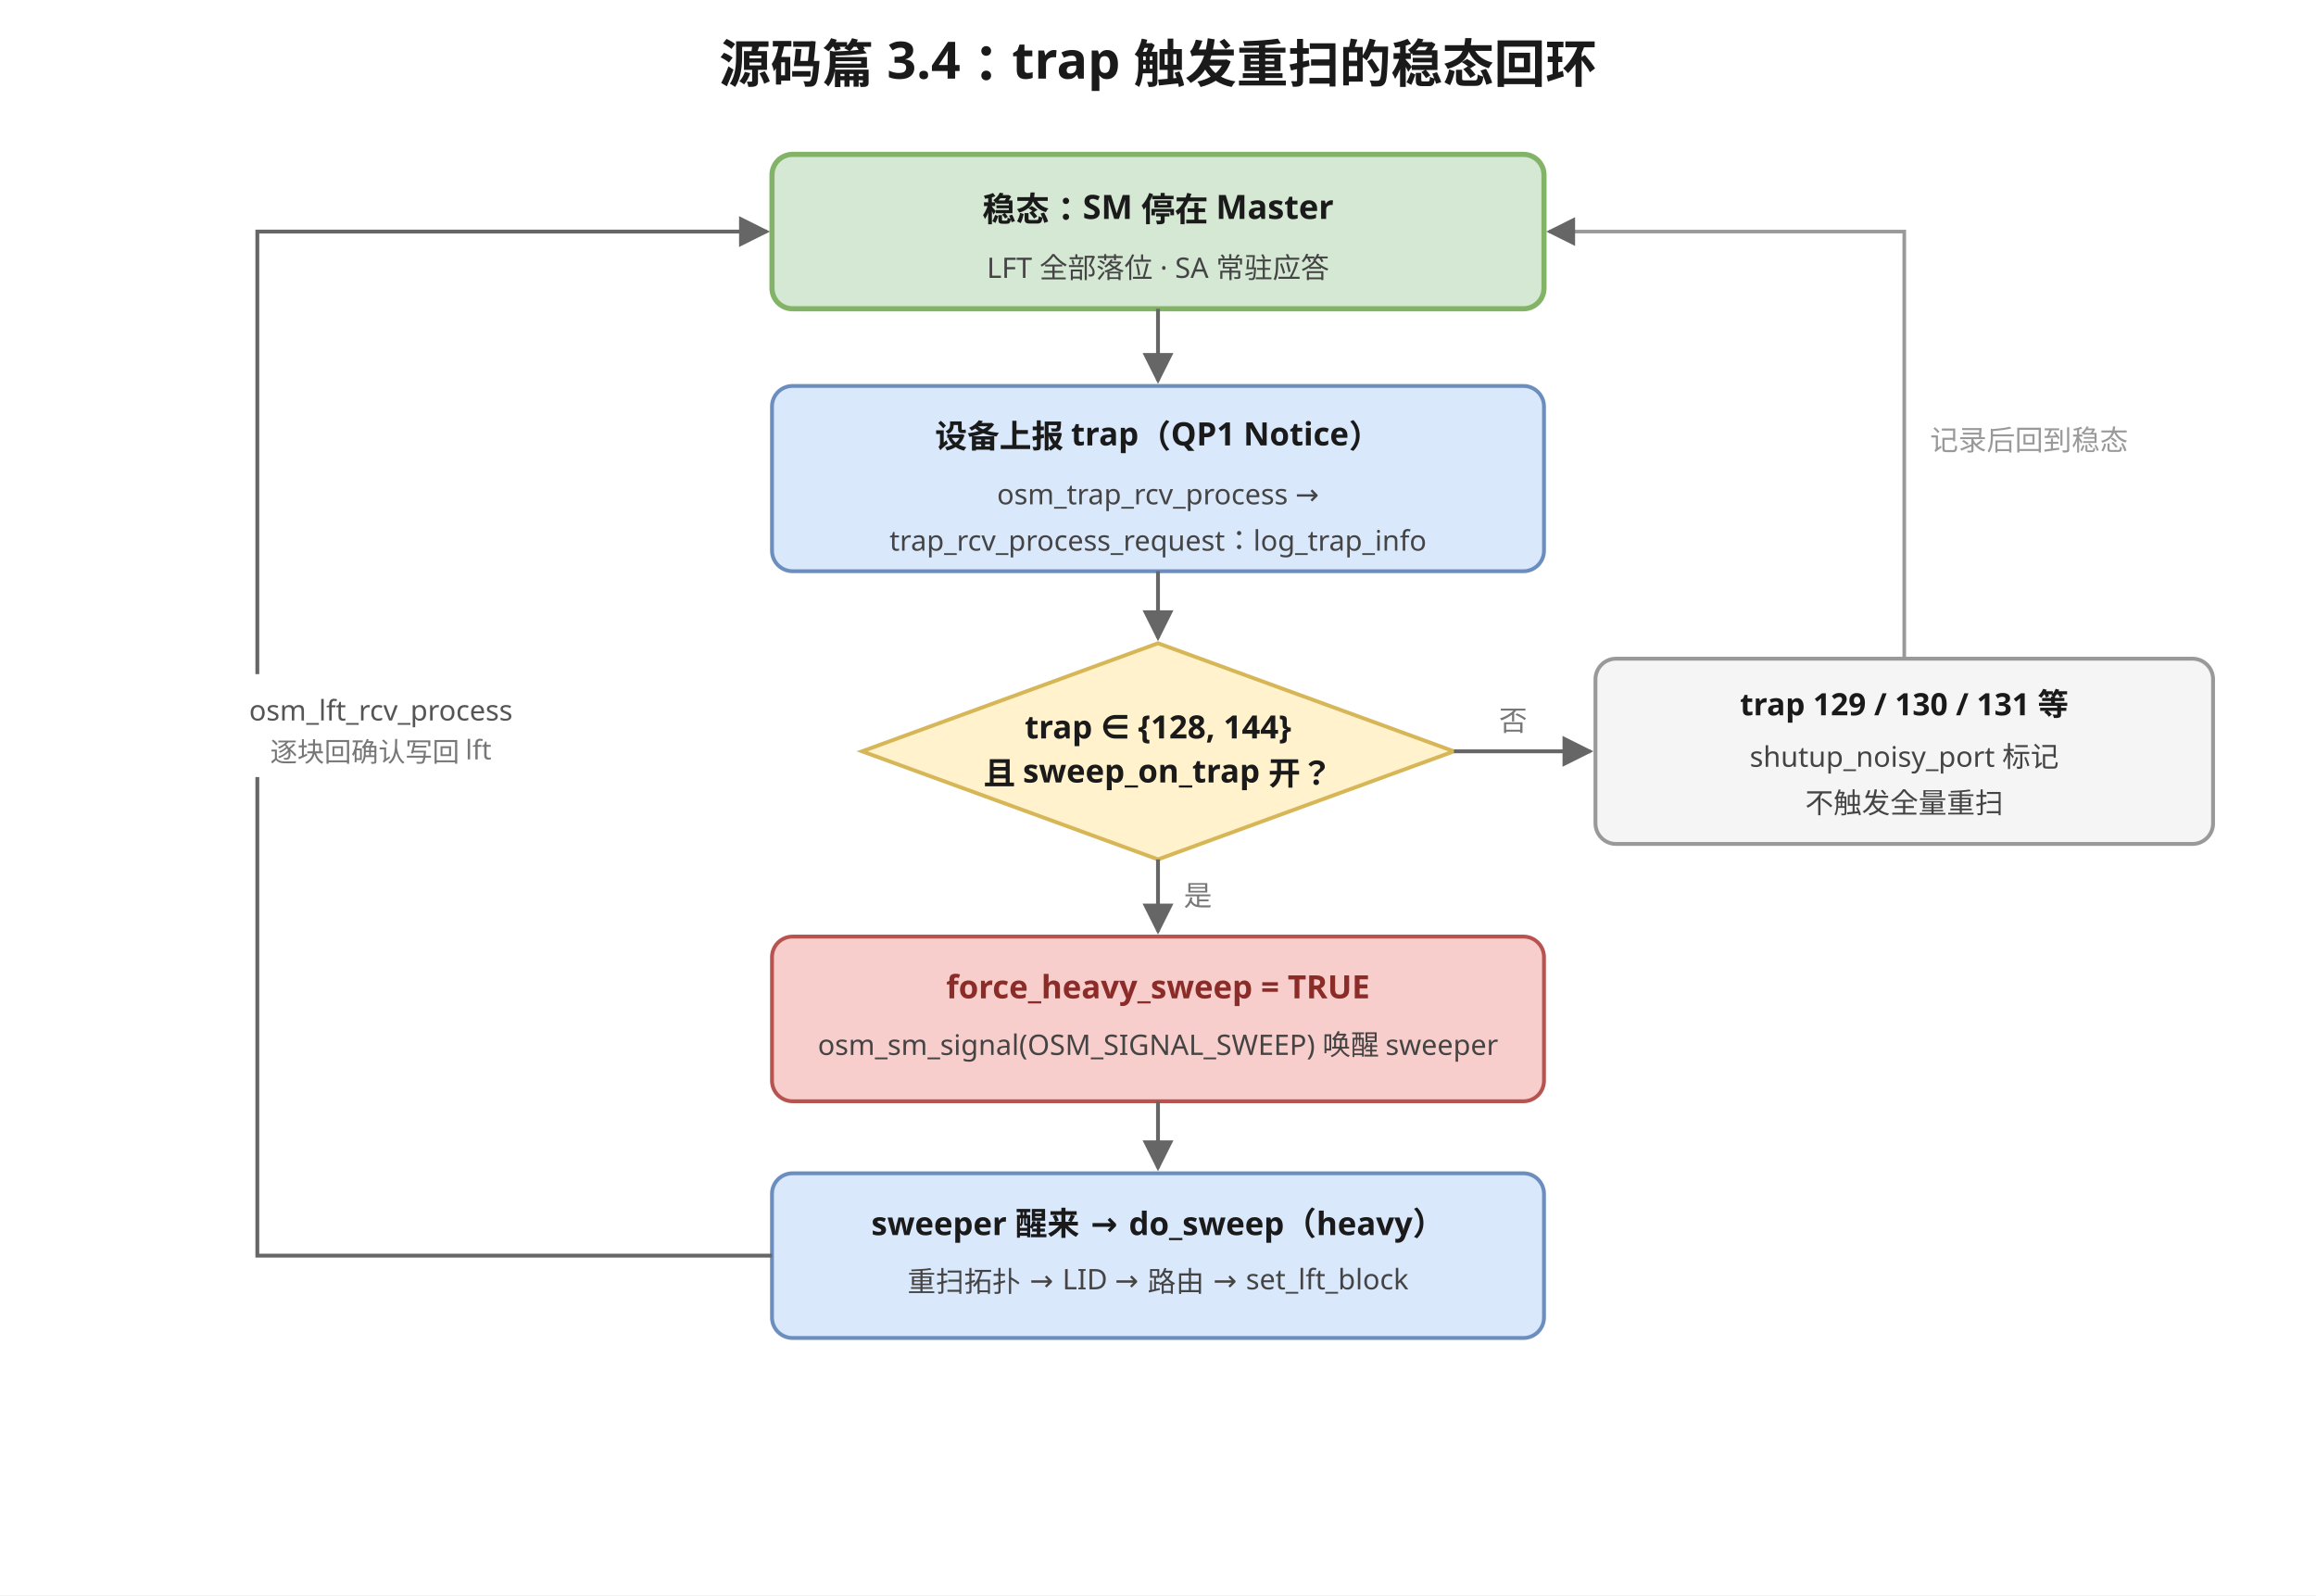
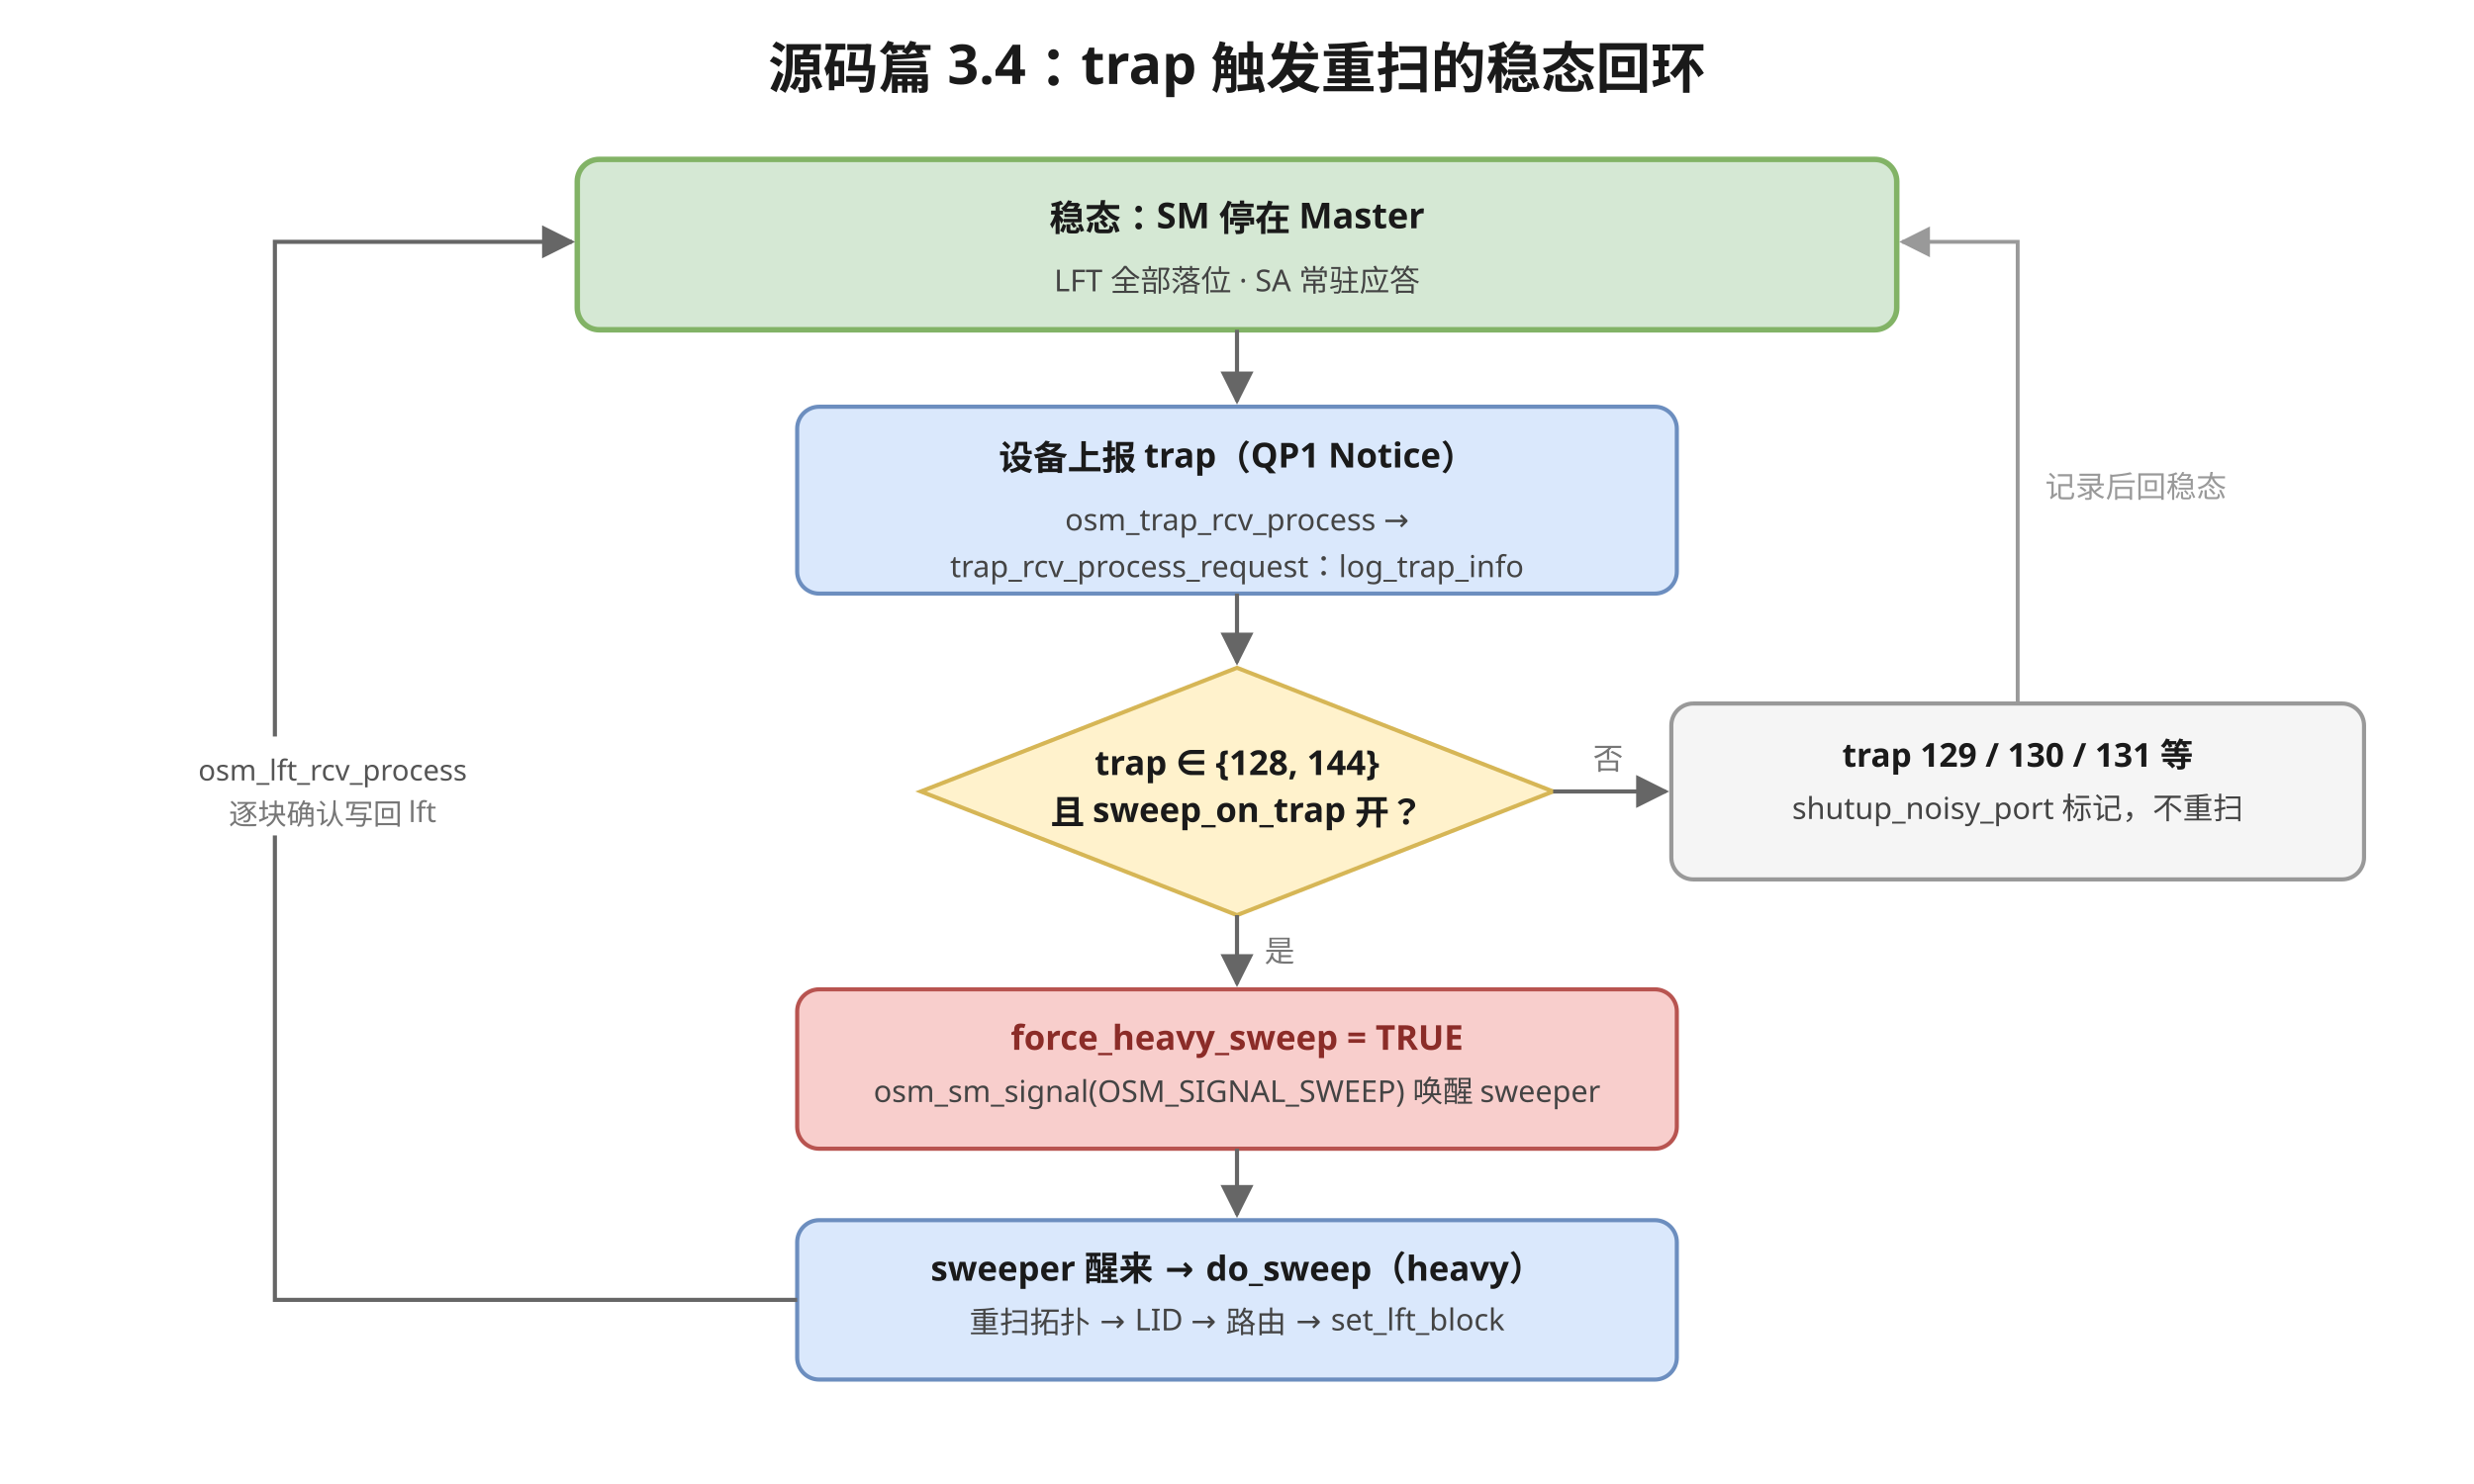
- <svg xmlns="http://www.w3.org/2000/svg" width="900" height="620" viewBox="0 0 900 620" font-family="PingFang SC, Microsoft YaHei, sans-serif">
-   <rect x="0" y="0" width="900" height="620" fill="#ffffff" />
+ <svg xmlns="http://www.w3.org/2000/svg" width="900" height="540" viewBox="0 0 900 540" font-family="PingFang SC, Microsoft YaHei, sans-serif">
+   <rect x="0" y="0" width="900" height="540" fill="#ffffff" />
  <defs>
    <marker id="arrow" viewBox="0 0 10 10" refX="9" refY="5" markerWidth="8" markerHeight="8" orient="auto">
      <path d="M 0 0 L 10 5 L 0 10 Z" fill="#666666" />
    </marker>
+     <marker id="arrow-gray" viewBox="0 0 10 10" refX="9" refY="5" markerWidth="8" markerHeight="8" orient="auto">
+       <path d="M 0 0 L 10 5 L 0 10 Z" fill="#999999" />
+     </marker>
  </defs>
  <text x="450" y="32" text-anchor="middle" font-size="20" font-weight="bold" fill="#1a1a1a">源码篇 3.4：trap 触发重扫的稳态回环</text>
-   <rect x="300" y="60" width="300" height="60" rx="8" ry="8" fill="#d5e8d4" stroke="#82b366" stroke-width="2" />
-   <text x="450" y="86" text-anchor="middle" font-size="13" font-weight="bold" fill="#1a1a1a">稳态：SM 停在 Master</text>
-   <text x="450" y="108" text-anchor="middle" font-size="11" fill="#444444">LFT 全部落位 · SA 常驻应答</text>
-   <rect x="300" y="150" width="300" height="72" rx="8" ry="8" fill="#dae8fc" stroke="#6c8ebf" stroke-width="1.5" />
-   <text x="450" y="174" text-anchor="middle" font-size="12.5" font-weight="bold" fill="#1a1a1a">设备上报 trap（QP1 Notice）</text>
-   <text x="450" y="196" text-anchor="middle" font-size="11" fill="#444444">osm_trap_rcv_process →</text>
-   <text x="450" y="214" text-anchor="middle" font-size="11" fill="#444444">trap_rcv_process_request：log_trap_info</text>
-   <polygon points="450,250 565,292 450,334 335,292" fill="#fff2cc" stroke="#d6b656" stroke-width="1.5" />
-   <text x="450" y="287" text-anchor="middle" font-size="12.5" font-weight="bold" fill="#1a1a1a">trap ∈ {128, 144}</text>
-   <text x="450" y="305" text-anchor="middle" font-size="12.5" font-weight="bold" fill="#1a1a1a">且 sweep_on_trap 开？</text>
-   <rect x="620" y="256" width="240" height="72" rx="8" ry="8" fill="#f5f5f5" stroke="#999999" stroke-width="1.5" />
-   <text x="740" y="278" text-anchor="middle" font-size="12" font-weight="bold" fill="#1a1a1a">trap 129 / 130 / 131 等</text>
-   <text x="740" y="298" text-anchor="middle" font-size="11" fill="#444444">shutup_noisy_port 标记</text>
-   <text x="740" y="316" text-anchor="middle" font-size="11" fill="#444444">不触发全量重扫</text>
-   <rect x="300" y="364" width="300" height="64" rx="8" ry="8" fill="#f8cecc" stroke="#b85450" stroke-width="1.5" />
-   <text x="450" y="388" text-anchor="middle" font-size="12.5" font-weight="bold" fill="#8b2c28">force_heavy_sweep = TRUE</text>
-   <text x="450" y="410" text-anchor="middle" font-size="11" fill="#444444">osm_sm_signal(OSM_SIGNAL_SWEEP) 唤醒 sweeper</text>
-   <rect x="300" y="456" width="300" height="64" rx="8" ry="8" fill="#dae8fc" stroke="#6c8ebf" stroke-width="1.5" />
-   <text x="450" y="480" text-anchor="middle" font-size="12.5" font-weight="bold" fill="#1a1a1a">sweeper 醒来 → do_sweep（heavy）</text>
-   <text x="450" y="502" text-anchor="middle" font-size="11" fill="#444444">重扫拓扑 → LID → 路由 → set_lft_block</text>
-   <line x1="450" y1="120" x2="450" y2="148" stroke="#666666" stroke-width="1.5" marker-end="url(#arrow)" />
-   <line x1="450" y1="222" x2="450" y2="248" stroke="#666666" stroke-width="1.5" marker-end="url(#arrow)" />
-   <line x1="450" y1="334" x2="450" y2="362" stroke="#666666" stroke-width="1.5" marker-end="url(#arrow)" />
-   <line x1="450" y1="428" x2="450" y2="454" stroke="#666666" stroke-width="1.5" marker-end="url(#arrow)" />
-   <line x1="565" y1="292" x2="618" y2="292" stroke="#666666" stroke-width="1.5" marker-end="url(#arrow)" />
-   <text x="588" y="284" text-anchor="middle" font-size="11" fill="#777777">否</text>
-   <text x="460" y="352" text-anchor="start" font-size="11" fill="#777777">是</text>
-   <polyline points="740,256 740,90 602,90" fill="none" stroke="#999999" stroke-width="1.4" marker-end="url(#arrow)" />
-   <rect x="746" y="160" width="108" height="20" fill="#ffffff" />
-   <text x="750" y="175" text-anchor="start" font-size="11" fill="#999999">记录后回到稳态</text>
-   <polyline points="300,488 100,488 100,90 298,90" fill="none" stroke="#666666" stroke-width="1.5" marker-end="url(#arrow)" />
-   <rect x="58" y="262" width="180" height="40" fill="#ffffff" />
-   <text x="148" y="280" text-anchor="middle" font-size="11" fill="#555555">osm_lft_rcv_process</text>
-   <text x="148" y="296" text-anchor="middle" font-size="10.5" fill="#777777">逐块回确认写回 lft</text>
+   <rect x="210" y="58" width="480" height="62" rx="8" ry="8" fill="#d5e8d4" stroke="#82b366" stroke-width="2" />
+   <text x="450" y="84" text-anchor="middle" font-size="13" font-weight="bold" fill="#1a1a1a">稳态：SM 停在 Master</text>
+   <text x="450" y="106" text-anchor="middle" font-size="11" fill="#444444">LFT 全部落位 · SA 常驻应答</text>
+   <rect x="290" y="148" width="320" height="68" rx="8" ry="8" fill="#dae8fc" stroke="#6c8ebf" stroke-width="1.5" />
+   <text x="450" y="171" text-anchor="middle" font-size="12.5" font-weight="bold" fill="#1a1a1a">设备上报 trap（QP1 Notice）</text>
+   <text x="450" y="193" text-anchor="middle" font-size="11" fill="#444444">osm_trap_rcv_process →</text>
+   <text x="450" y="210" text-anchor="middle" font-size="11" fill="#444444">trap_rcv_process_request：log_trap_info</text>
+   <polygon points="450,243 565,288 450,333 335,288" fill="#fff2cc" stroke="#d6b656" stroke-width="1.5" />
+   <text x="450" y="282" text-anchor="middle" font-size="12.5" font-weight="bold" fill="#1a1a1a">trap ∈ {128, 144}</text>
+   <text x="450" y="300" text-anchor="middle" font-size="12.5" font-weight="bold" fill="#1a1a1a">且 sweep_on_trap 开？</text>
+   <rect x="608" y="256" width="252" height="64" rx="8" ry="8" fill="#f5f5f5" stroke="#999999" stroke-width="1.5" />
+   <text x="734" y="279" text-anchor="middle" font-size="12" font-weight="bold" fill="#1a1a1a">trap 129 / 130 / 131 等</text>
+   <text x="734" y="298" text-anchor="middle" font-size="11" fill="#444444">shutup_noisy_port 标记，不重扫</text>
+   <rect x="290" y="360" width="320" height="58" rx="8" ry="8" fill="#f8cecc" stroke="#b85450" stroke-width="1.5" />
+   <text x="450" y="382" text-anchor="middle" font-size="12.5" font-weight="bold" fill="#8b2c28">force_heavy_sweep = TRUE</text>
+   <text x="450" y="401" text-anchor="middle" font-size="11" fill="#444444">osm_sm_signal(OSM_SIGNAL_SWEEP) 唤醒 sweeper</text>
+   <rect x="290" y="444" width="320" height="58" rx="8" ry="8" fill="#dae8fc" stroke="#6c8ebf" stroke-width="1.5" />
+   <text x="450" y="466" text-anchor="middle" font-size="12.5" font-weight="bold" fill="#1a1a1a">sweeper 醒来 → do_sweep（heavy）</text>
+   <text x="450" y="485" text-anchor="middle" font-size="11" fill="#444444">重扫拓扑 → LID → 路由 → set_lft_block</text>
+   <line x1="450" y1="120" x2="450" y2="146" stroke="#666666" stroke-width="1.5" marker-end="url(#arrow)" />
+   <line x1="450" y1="216" x2="450" y2="241" stroke="#666666" stroke-width="1.5" marker-end="url(#arrow)" />
+   <line x1="450" y1="333" x2="450" y2="358" stroke="#666666" stroke-width="1.5" marker-end="url(#arrow)" />
+   <line x1="450" y1="418" x2="450" y2="442" stroke="#666666" stroke-width="1.5" marker-end="url(#arrow)" />
+   <line x1="565" y1="288" x2="606" y2="288" stroke="#666666" stroke-width="1.5" marker-end="url(#arrow)" />
+   <text x="585" y="280" text-anchor="middle" font-size="11" fill="#777777">否</text>
+   <text x="460" y="350" text-anchor="start" font-size="11" fill="#777777">是</text>
+   <polyline points="734,256 734,88 692,88" fill="none" stroke="#999999" stroke-width="1.4" marker-end="url(#arrow-gray)" />
+   <rect x="742" y="166" width="108" height="20" fill="#ffffff" />
+   <text x="744" y="181" text-anchor="start" font-size="11" fill="#999999">记录后回稳态</text>
+   <polyline points="290,473 100,473 100,88 208,88" fill="none" stroke="#666666" stroke-width="1.5" marker-end="url(#arrow)" />
+   <rect x="46" y="268" width="150" height="36" fill="#ffffff" />
+   <text x="121" y="284" text-anchor="middle" font-size="10.5" fill="#555555">osm_lft_rcv_process</text>
+   <text x="121" y="300" text-anchor="middle" font-size="10.5" fill="#777777">逐块确认写回 lft</text>
</svg>
